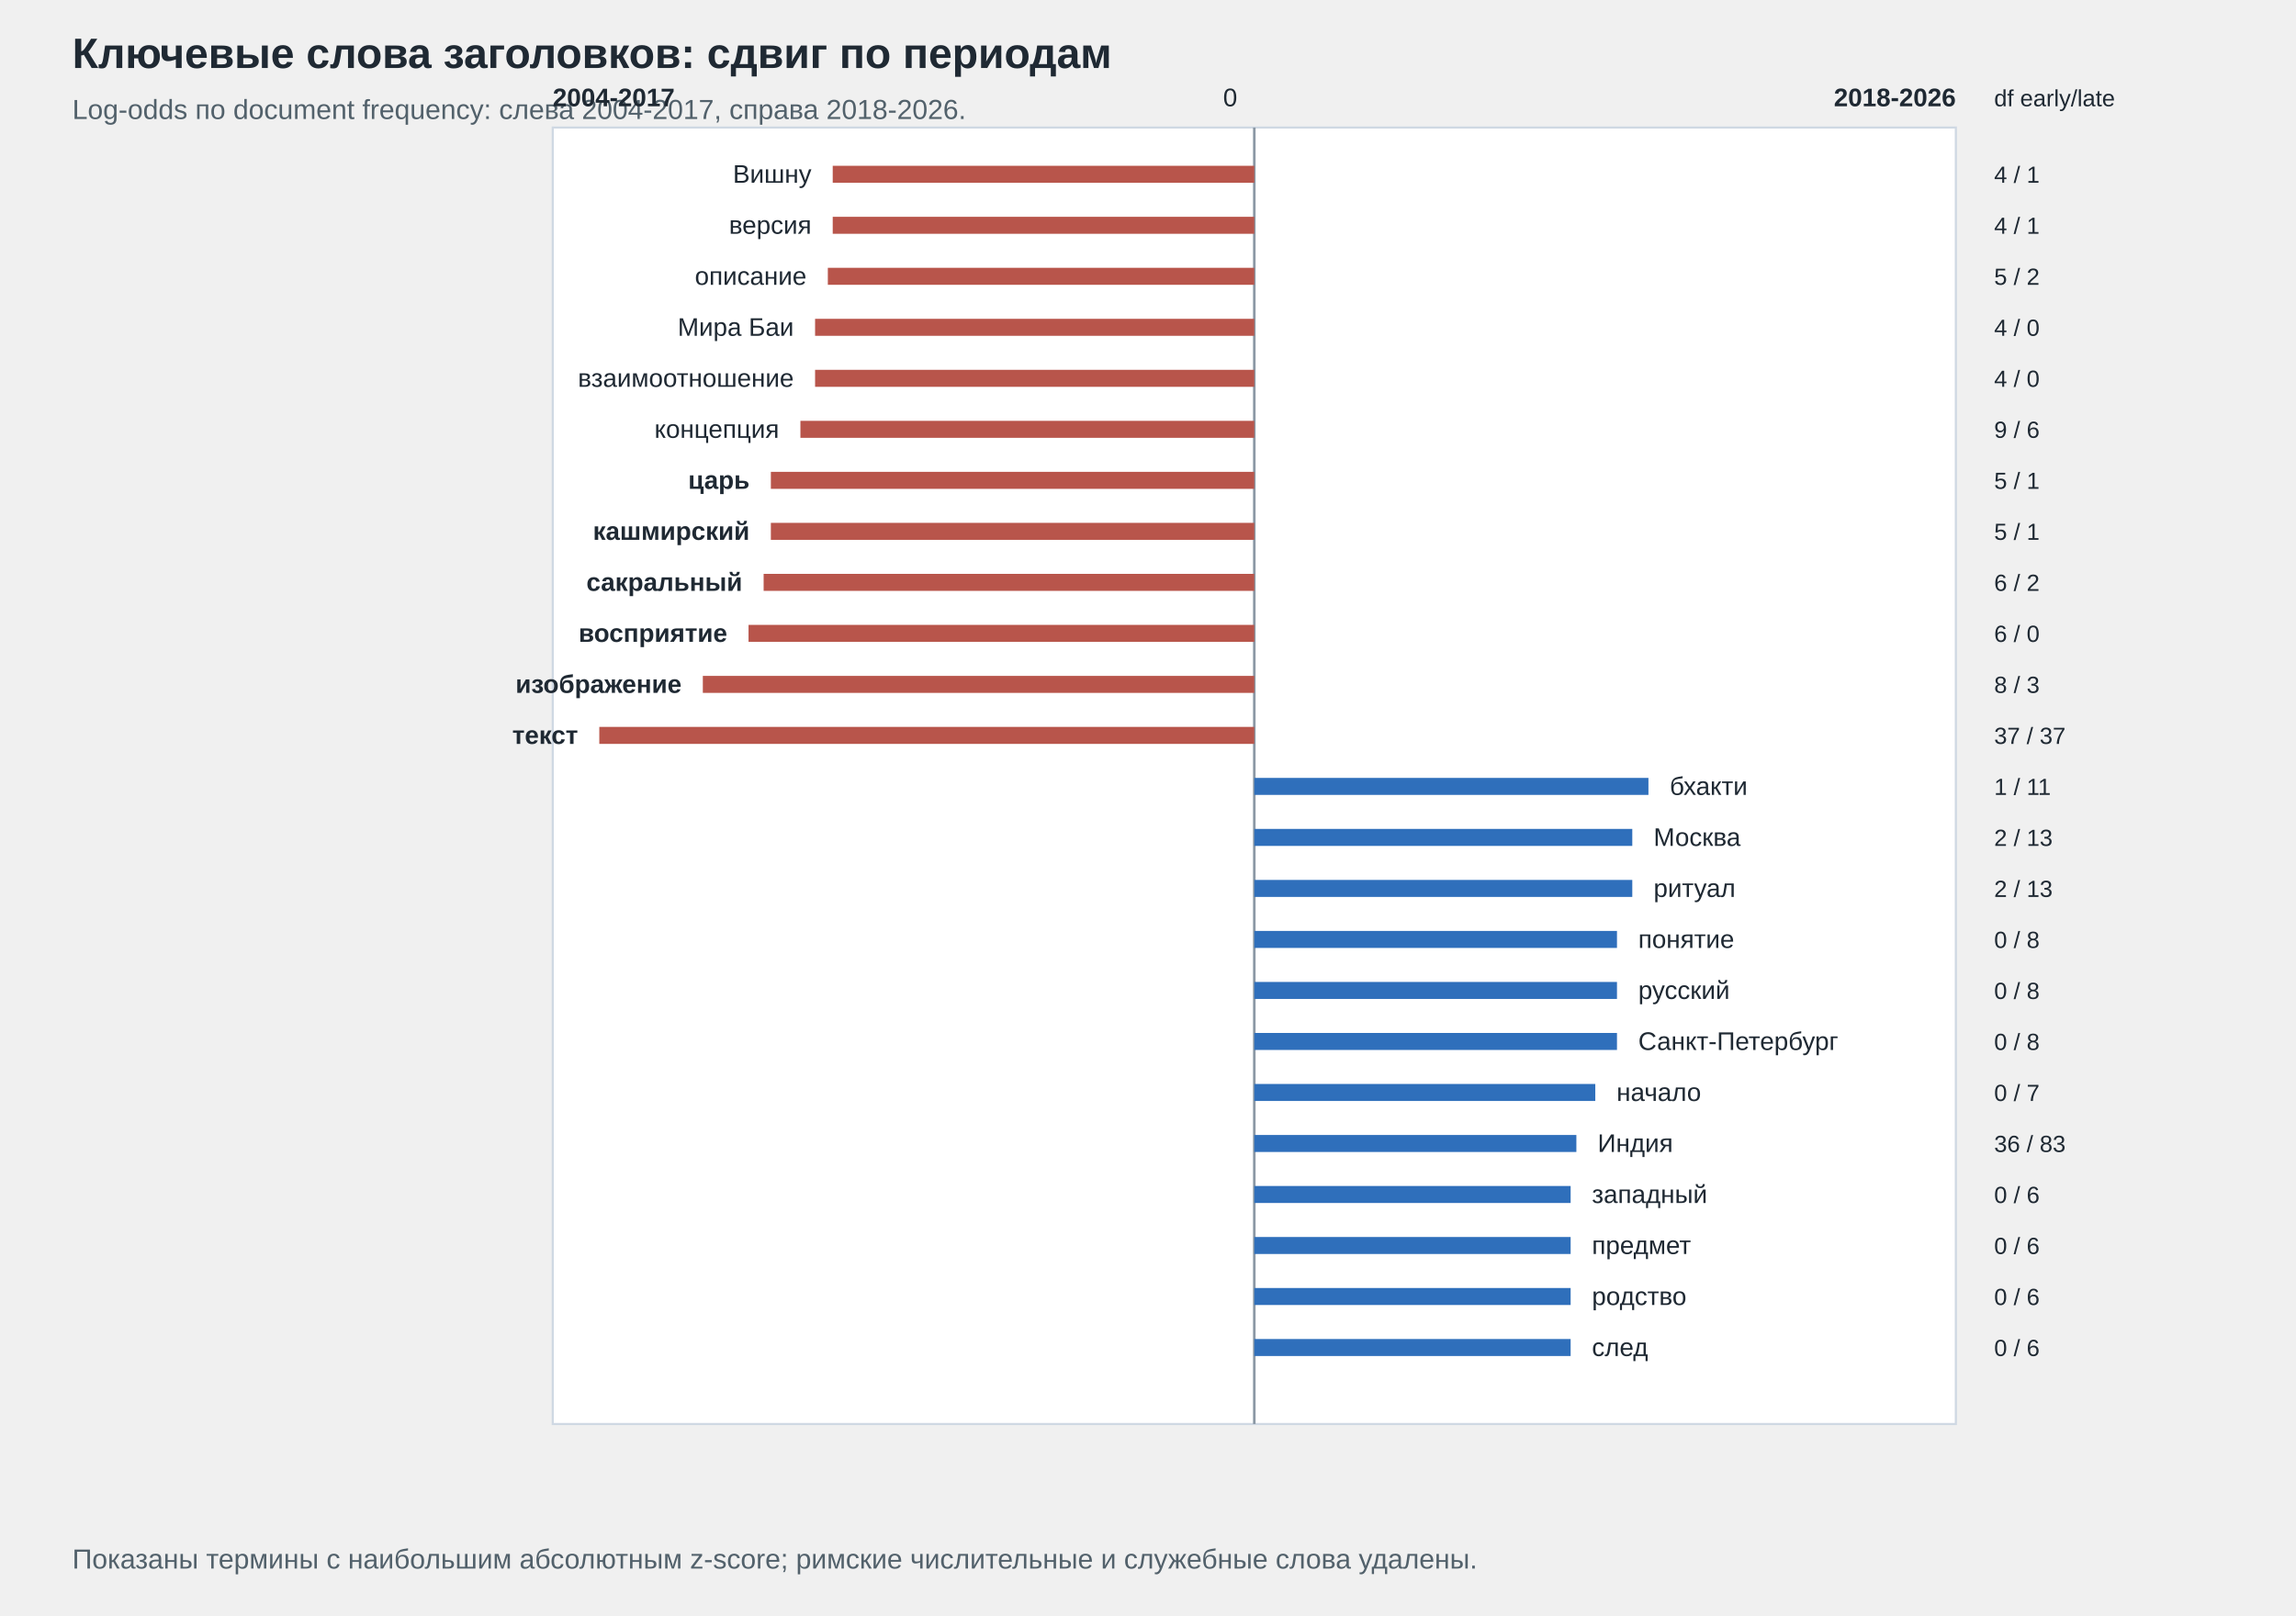
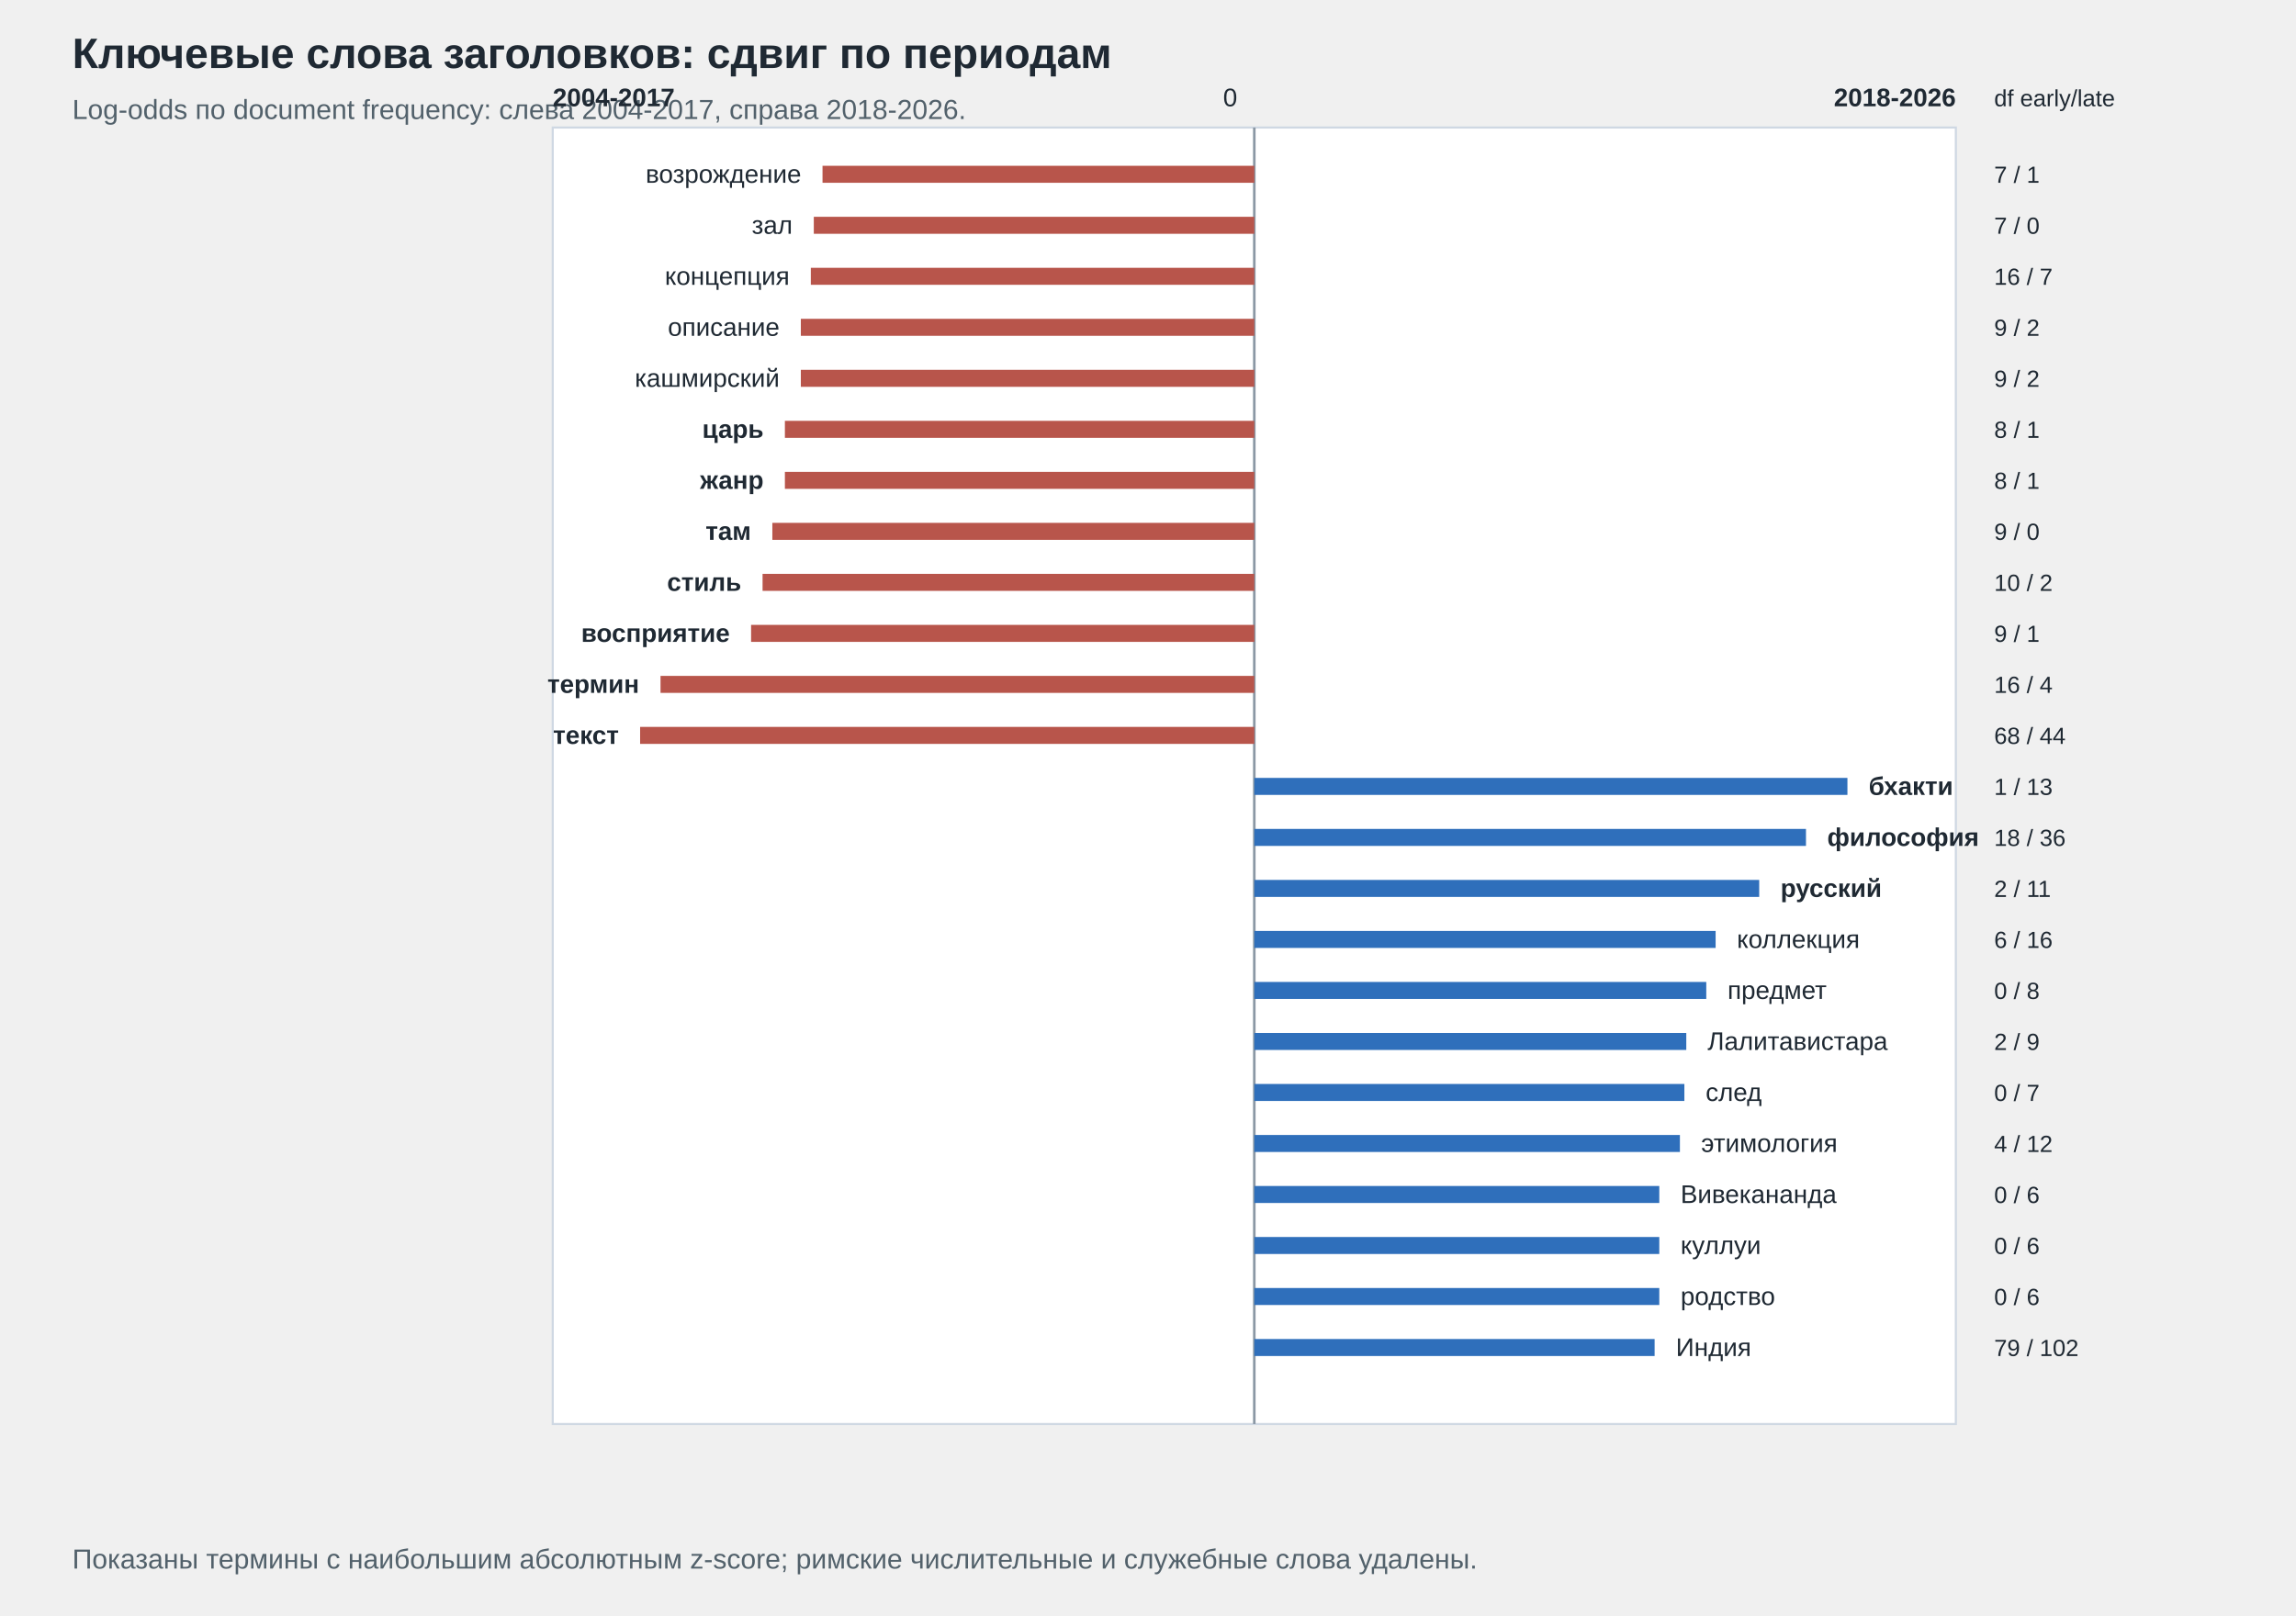
<svg xmlns="http://www.w3.org/2000/svg" width="1080" height="760" viewBox="0 0 1080 760">
  <style>text{font-family:Arial,'Liberation Sans',sans-serif;fill:#1f2933}.title{font-size:20px;font-weight:700}.sub{font-size:13px;fill:#52616b}.axis{font-size:12px}.label{font-size:11px}</style>
  <text x="34.0" y="32.0" class="title" text-anchor="start">Ключевые слова заголовков: сдвиг по периодам</text>
  <text x="34.0" y="56.0" class="sub" text-anchor="start">Log-odds по document frequency: слева 2004-2017, справа 2018-2026.</text>
  <rect x="260.0" y="60.0" width="660.0" height="610.0" fill="#ffffff" stroke="#cfd8e3" />
  <line x1="590.0" y1="60.0" x2="590.0" y2="670.0" stroke="#8b98a5" stroke-width="1.2" />
  <text x="582.0" y="50.0" class="axis" text-anchor="end">0</text>
  <text x="260.0" y="50.0" class="axis" text-anchor="start" font-weight="700">2004-2017</text>
  <text x="920.0" y="50.0" class="axis" text-anchor="end" font-weight="700">2018-2026</text>
-   <line x1="590.0" y1="82.0" x2="391.7" y2="82.0" stroke="#b8554b" stroke-width="8" />
-   <text x="381.7" y="86.0" class="axis" text-anchor="end">Вишну</text>
-   <text x="938.0" y="86.0" class="label" text-anchor="start">4 / 1</text>
-   <line x1="590.0" y1="106.0" x2="391.7" y2="106.0" stroke="#b8554b" stroke-width="8" />
-   <text x="381.7" y="110.0" class="axis" text-anchor="end">версия</text>
-   <text x="938.0" y="110.0" class="label" text-anchor="start">4 / 1</text>
-   <line x1="590.0" y1="130.0" x2="389.4" y2="130.0" stroke="#b8554b" stroke-width="8" />
-   <text x="379.4" y="134.0" class="axis" text-anchor="end">описание</text>
-   <text x="938.0" y="134.0" class="label" text-anchor="start">5 / 2</text>
-   <line x1="590.0" y1="154.0" x2="383.4" y2="154.0" stroke="#b8554b" stroke-width="8" />
-   <text x="373.4" y="158.0" class="axis" text-anchor="end">Мира Баи</text>
-   <text x="938.0" y="158.0" class="label" text-anchor="start">4 / 0</text>
-   <line x1="590.0" y1="178.0" x2="383.4" y2="178.0" stroke="#b8554b" stroke-width="8" />
-   <text x="373.4" y="182.0" class="axis" text-anchor="end">взаимоотношение</text>
-   <text x="938.0" y="182.0" class="label" text-anchor="start">4 / 0</text>
-   <line x1="590.0" y1="202.0" x2="376.5" y2="202.0" stroke="#b8554b" stroke-width="8" />
-   <text x="366.5" y="206.0" class="axis" text-anchor="end">концепция</text>
-   <text x="938.0" y="206.0" class="label" text-anchor="start">9 / 6</text>
-   <line x1="590.0" y1="226.0" x2="362.6" y2="226.0" stroke="#b8554b" stroke-width="8" />
-   <text x="352.6" y="230.0" class="axis" text-anchor="end" font-weight="700">царь</text>
-   <text x="938.0" y="230.0" class="label" text-anchor="start">5 / 1</text>
-   <line x1="590.0" y1="250.0" x2="362.6" y2="250.0" stroke="#b8554b" stroke-width="8" />
-   <text x="352.6" y="254.0" class="axis" text-anchor="end" font-weight="700">кашмирский</text>
-   <text x="938.0" y="254.0" class="label" text-anchor="start">5 / 1</text>
-   <line x1="590.0" y1="274.0" x2="359.2" y2="274.0" stroke="#b8554b" stroke-width="8" />
-   <text x="349.2" y="278.0" class="axis" text-anchor="end" font-weight="700">сакральный</text>
-   <text x="938.0" y="278.0" class="label" text-anchor="start">6 / 2</text>
-   <line x1="590.0" y1="298.0" x2="352.1" y2="298.0" stroke="#b8554b" stroke-width="8" />
-   <text x="342.1" y="302.0" class="axis" text-anchor="end" font-weight="700">восприятие</text>
-   <text x="938.0" y="302.0" class="label" text-anchor="start">6 / 0</text>
-   <line x1="590.0" y1="322.0" x2="330.6" y2="322.0" stroke="#b8554b" stroke-width="8" />
-   <text x="320.6" y="326.0" class="axis" text-anchor="end" font-weight="700">изображение</text>
-   <text x="938.0" y="326.0" class="label" text-anchor="start">8 / 3</text>
-   <line x1="590.0" y1="346.0" x2="281.9" y2="346.0" stroke="#b8554b" stroke-width="8" />
-   <text x="271.9" y="350.0" class="axis" text-anchor="end" font-weight="700">текст</text>
-   <text x="938.0" y="350.0" class="label" text-anchor="start">37 / 37</text>
-   <line x1="590.0" y1="370.0" x2="775.4" y2="370.0" stroke="#2f6fbb" stroke-width="8" />
-   <text x="785.4" y="374.0" class="axis" text-anchor="start">бхакти</text>
-   <text x="938.0" y="374.0" class="label" text-anchor="start">1 / 11</text>
-   <line x1="590.0" y1="394.0" x2="767.8" y2="394.0" stroke="#2f6fbb" stroke-width="8" />
-   <text x="777.8" y="398.0" class="axis" text-anchor="start">Москва</text>
-   <text x="938.0" y="398.0" class="label" text-anchor="start">2 / 13</text>
-   <line x1="590.0" y1="418.0" x2="767.8" y2="418.0" stroke="#2f6fbb" stroke-width="8" />
-   <text x="777.8" y="422.0" class="axis" text-anchor="start">ритуал</text>
-   <text x="938.0" y="422.0" class="label" text-anchor="start">2 / 13</text>
-   <line x1="590.0" y1="442.0" x2="760.6" y2="442.0" stroke="#2f6fbb" stroke-width="8" />
-   <text x="770.6" y="446.0" class="axis" text-anchor="start">понятие</text>
-   <text x="938.0" y="446.0" class="label" text-anchor="start">0 / 8</text>
-   <line x1="590.0" y1="466.0" x2="760.6" y2="466.0" stroke="#2f6fbb" stroke-width="8" />
-   <text x="770.6" y="470.0" class="axis" text-anchor="start">русский</text>
+   <line x1="590.0" y1="82.0" x2="386.9" y2="82.0" stroke="#b8554b" stroke-width="8" />
+   <text x="376.9" y="86.0" class="axis" text-anchor="end">возрождение</text>
+   <text x="938.0" y="86.0" class="label" text-anchor="start">7 / 1</text>
+   <line x1="590.0" y1="106.0" x2="382.8" y2="106.0" stroke="#b8554b" stroke-width="8" />
+   <text x="372.8" y="110.0" class="axis" text-anchor="end">зал</text>
+   <text x="938.0" y="110.0" class="label" text-anchor="start">7 / 0</text>
+   <line x1="590.0" y1="130.0" x2="381.4" y2="130.0" stroke="#b8554b" stroke-width="8" />
+   <text x="371.4" y="134.0" class="axis" text-anchor="end">концепция</text>
+   <text x="938.0" y="134.0" class="label" text-anchor="start">16 / 7</text>
+   <line x1="590.0" y1="154.0" x2="376.7" y2="154.0" stroke="#b8554b" stroke-width="8" />
+   <text x="366.7" y="158.0" class="axis" text-anchor="end">описание</text>
+   <text x="938.0" y="158.0" class="label" text-anchor="start">9 / 2</text>
+   <line x1="590.0" y1="178.0" x2="376.7" y2="178.0" stroke="#b8554b" stroke-width="8" />
+   <text x="366.7" y="182.0" class="axis" text-anchor="end">кашмирский</text>
+   <text x="938.0" y="182.0" class="label" text-anchor="start">9 / 2</text>
+   <line x1="590.0" y1="202.0" x2="369.2" y2="202.0" stroke="#b8554b" stroke-width="8" />
+   <text x="359.2" y="206.0" class="axis" text-anchor="end" font-weight="700">царь</text>
+   <text x="938.0" y="206.0" class="label" text-anchor="start">8 / 1</text>
+   <line x1="590.0" y1="226.0" x2="369.2" y2="226.0" stroke="#b8554b" stroke-width="8" />
+   <text x="359.2" y="230.0" class="axis" text-anchor="end" font-weight="700">жанр</text>
+   <text x="938.0" y="230.0" class="label" text-anchor="start">8 / 1</text>
+   <line x1="590.0" y1="250.0" x2="363.3" y2="250.0" stroke="#b8554b" stroke-width="8" />
+   <text x="353.3" y="254.0" class="axis" text-anchor="end" font-weight="700">там</text>
+   <text x="938.0" y="254.0" class="label" text-anchor="start">9 / 0</text>
+   <line x1="590.0" y1="274.0" x2="358.7" y2="274.0" stroke="#b8554b" stroke-width="8" />
+   <text x="348.7" y="278.0" class="axis" text-anchor="end" font-weight="700">стиль</text>
+   <text x="938.0" y="278.0" class="label" text-anchor="start">10 / 2</text>
+   <line x1="590.0" y1="298.0" x2="353.3" y2="298.0" stroke="#b8554b" stroke-width="8" />
+   <text x="343.3" y="302.0" class="axis" text-anchor="end" font-weight="700">восприятие</text>
+   <text x="938.0" y="302.0" class="label" text-anchor="start">9 / 1</text>
+   <line x1="590.0" y1="322.0" x2="310.7" y2="322.0" stroke="#b8554b" stroke-width="8" />
+   <text x="300.7" y="326.0" class="axis" text-anchor="end" font-weight="700">термин</text>
+   <text x="938.0" y="326.0" class="label" text-anchor="start">16 / 4</text>
+   <line x1="590.0" y1="346.0" x2="301.1" y2="346.0" stroke="#b8554b" stroke-width="8" />
+   <text x="291.1" y="350.0" class="axis" text-anchor="end" font-weight="700">текст</text>
+   <text x="938.0" y="350.0" class="label" text-anchor="start">68 / 44</text>
+   <line x1="590.0" y1="370.0" x2="869.0" y2="370.0" stroke="#2f6fbb" stroke-width="8" />
+   <text x="879.0" y="374.0" class="axis" text-anchor="start" font-weight="700">бхакти</text>
+   <text x="938.0" y="374.0" class="label" text-anchor="start">1 / 13</text>
+   <line x1="590.0" y1="394.0" x2="849.5" y2="394.0" stroke="#2f6fbb" stroke-width="8" />
+   <text x="859.5" y="398.0" class="axis" text-anchor="start" font-weight="700">философия</text>
+   <text x="938.0" y="398.0" class="label" text-anchor="start">18 / 36</text>
+   <line x1="590.0" y1="418.0" x2="827.5" y2="418.0" stroke="#2f6fbb" stroke-width="8" />
+   <text x="837.5" y="422.0" class="axis" text-anchor="start" font-weight="700">русский</text>
+   <text x="938.0" y="422.0" class="label" text-anchor="start">2 / 11</text>
+   <line x1="590.0" y1="442.0" x2="807.0" y2="442.0" stroke="#2f6fbb" stroke-width="8" />
+   <text x="817.0" y="446.0" class="axis" text-anchor="start">коллекция</text>
+   <text x="938.0" y="446.0" class="label" text-anchor="start">6 / 16</text>
+   <line x1="590.0" y1="466.0" x2="802.6" y2="466.0" stroke="#2f6fbb" stroke-width="8" />
+   <text x="812.6" y="470.0" class="axis" text-anchor="start">предмет</text>
  <text x="938.0" y="470.0" class="label" text-anchor="start">0 / 8</text>
-   <line x1="590.0" y1="490.0" x2="760.6" y2="490.0" stroke="#2f6fbb" stroke-width="8" />
-   <text x="770.6" y="494.0" class="axis" text-anchor="start">Санкт-Петербург</text>
-   <text x="938.0" y="494.0" class="label" text-anchor="start">0 / 8</text>
-   <line x1="590.0" y1="514.0" x2="750.4" y2="514.0" stroke="#2f6fbb" stroke-width="8" />
-   <text x="760.4" y="518.0" class="axis" text-anchor="start">начало</text>
+   <line x1="590.0" y1="490.0" x2="793.2" y2="490.0" stroke="#2f6fbb" stroke-width="8" />
+   <text x="803.2" y="494.0" class="axis" text-anchor="start">Лалитавистара</text>
+   <text x="938.0" y="494.0" class="label" text-anchor="start">2 / 9</text>
+   <line x1="590.0" y1="514.0" x2="792.3" y2="514.0" stroke="#2f6fbb" stroke-width="8" />
+   <text x="802.3" y="518.0" class="axis" text-anchor="start">след</text>
  <text x="938.0" y="518.0" class="label" text-anchor="start">0 / 7</text>
-   <line x1="590.0" y1="538.0" x2="741.5" y2="538.0" stroke="#2f6fbb" stroke-width="8" />
-   <text x="751.5" y="542.0" class="axis" text-anchor="start">Индия</text>
-   <text x="938.0" y="542.0" class="label" text-anchor="start">36 / 83</text>
-   <line x1="590.0" y1="562.0" x2="738.8" y2="562.0" stroke="#2f6fbb" stroke-width="8" />
-   <text x="748.8" y="566.0" class="axis" text-anchor="start">западный</text>
+   <line x1="590.0" y1="538.0" x2="790.2" y2="538.0" stroke="#2f6fbb" stroke-width="8" />
+   <text x="800.2" y="542.0" class="axis" text-anchor="start">этимология</text>
+   <text x="938.0" y="542.0" class="label" text-anchor="start">4 / 12</text>
+   <line x1="590.0" y1="562.0" x2="780.5" y2="562.0" stroke="#2f6fbb" stroke-width="8" />
+   <text x="790.5" y="566.0" class="axis" text-anchor="start">Вивекананда</text>
  <text x="938.0" y="566.0" class="label" text-anchor="start">0 / 6</text>
-   <line x1="590.0" y1="586.0" x2="738.8" y2="586.0" stroke="#2f6fbb" stroke-width="8" />
-   <text x="748.8" y="590.0" class="axis" text-anchor="start">предмет</text>
+   <line x1="590.0" y1="586.0" x2="780.5" y2="586.0" stroke="#2f6fbb" stroke-width="8" />
+   <text x="790.5" y="590.0" class="axis" text-anchor="start">куллуи</text>
  <text x="938.0" y="590.0" class="label" text-anchor="start">0 / 6</text>
-   <line x1="590.0" y1="610.0" x2="738.8" y2="610.0" stroke="#2f6fbb" stroke-width="8" />
-   <text x="748.8" y="614.0" class="axis" text-anchor="start">родство</text>
+   <line x1="590.0" y1="610.0" x2="780.5" y2="610.0" stroke="#2f6fbb" stroke-width="8" />
+   <text x="790.5" y="614.0" class="axis" text-anchor="start">родство</text>
  <text x="938.0" y="614.0" class="label" text-anchor="start">0 / 6</text>
-   <line x1="590.0" y1="634.0" x2="738.8" y2="634.0" stroke="#2f6fbb" stroke-width="8" />
-   <text x="748.8" y="638.0" class="axis" text-anchor="start">след</text>
-   <text x="938.0" y="638.0" class="label" text-anchor="start">0 / 6</text>
+   <line x1="590.0" y1="634.0" x2="778.3" y2="634.0" stroke="#2f6fbb" stroke-width="8" />
+   <text x="788.3" y="638.0" class="axis" text-anchor="start">Индия</text>
+   <text x="938.0" y="638.0" class="label" text-anchor="start">79 / 102</text>
  <text x="938.0" y="50.0" class="label" text-anchor="start">df early/late</text>
  <text x="34.0" y="738.0" class="sub" text-anchor="start">Показаны термины с наибольшим абсолютным z-score; римские числительные и служебные слова удалены.</text>
</svg>
